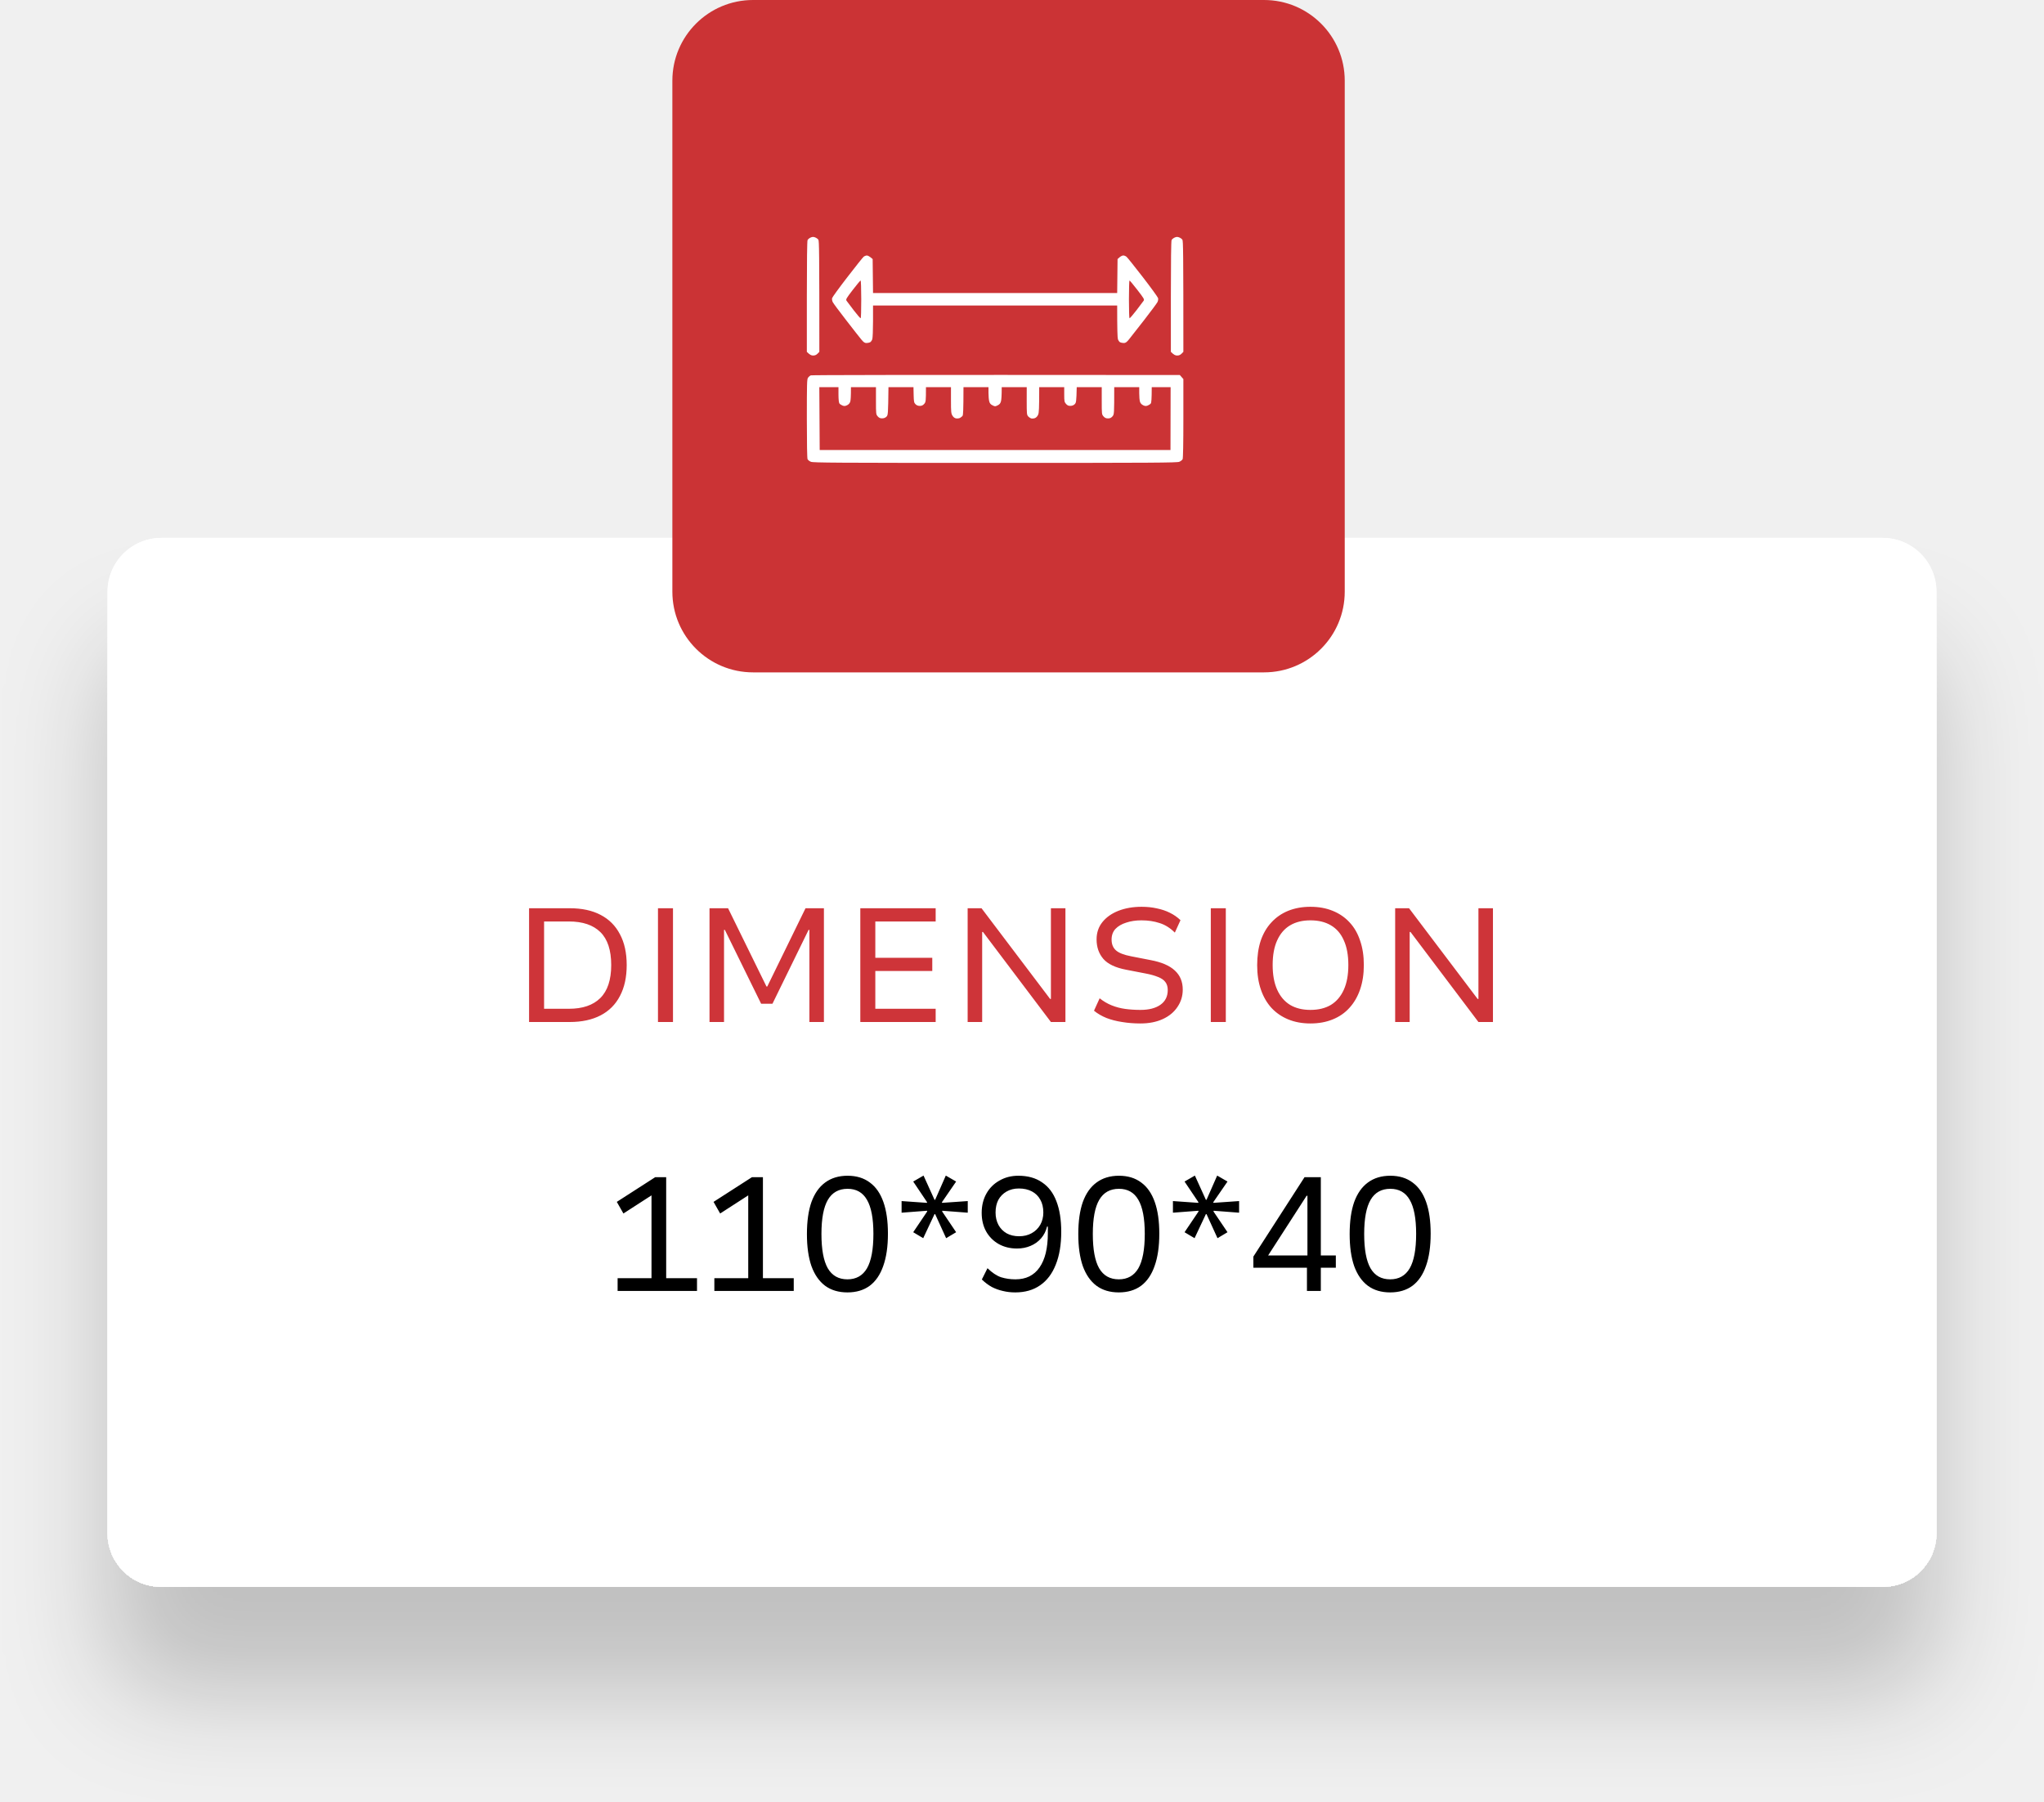
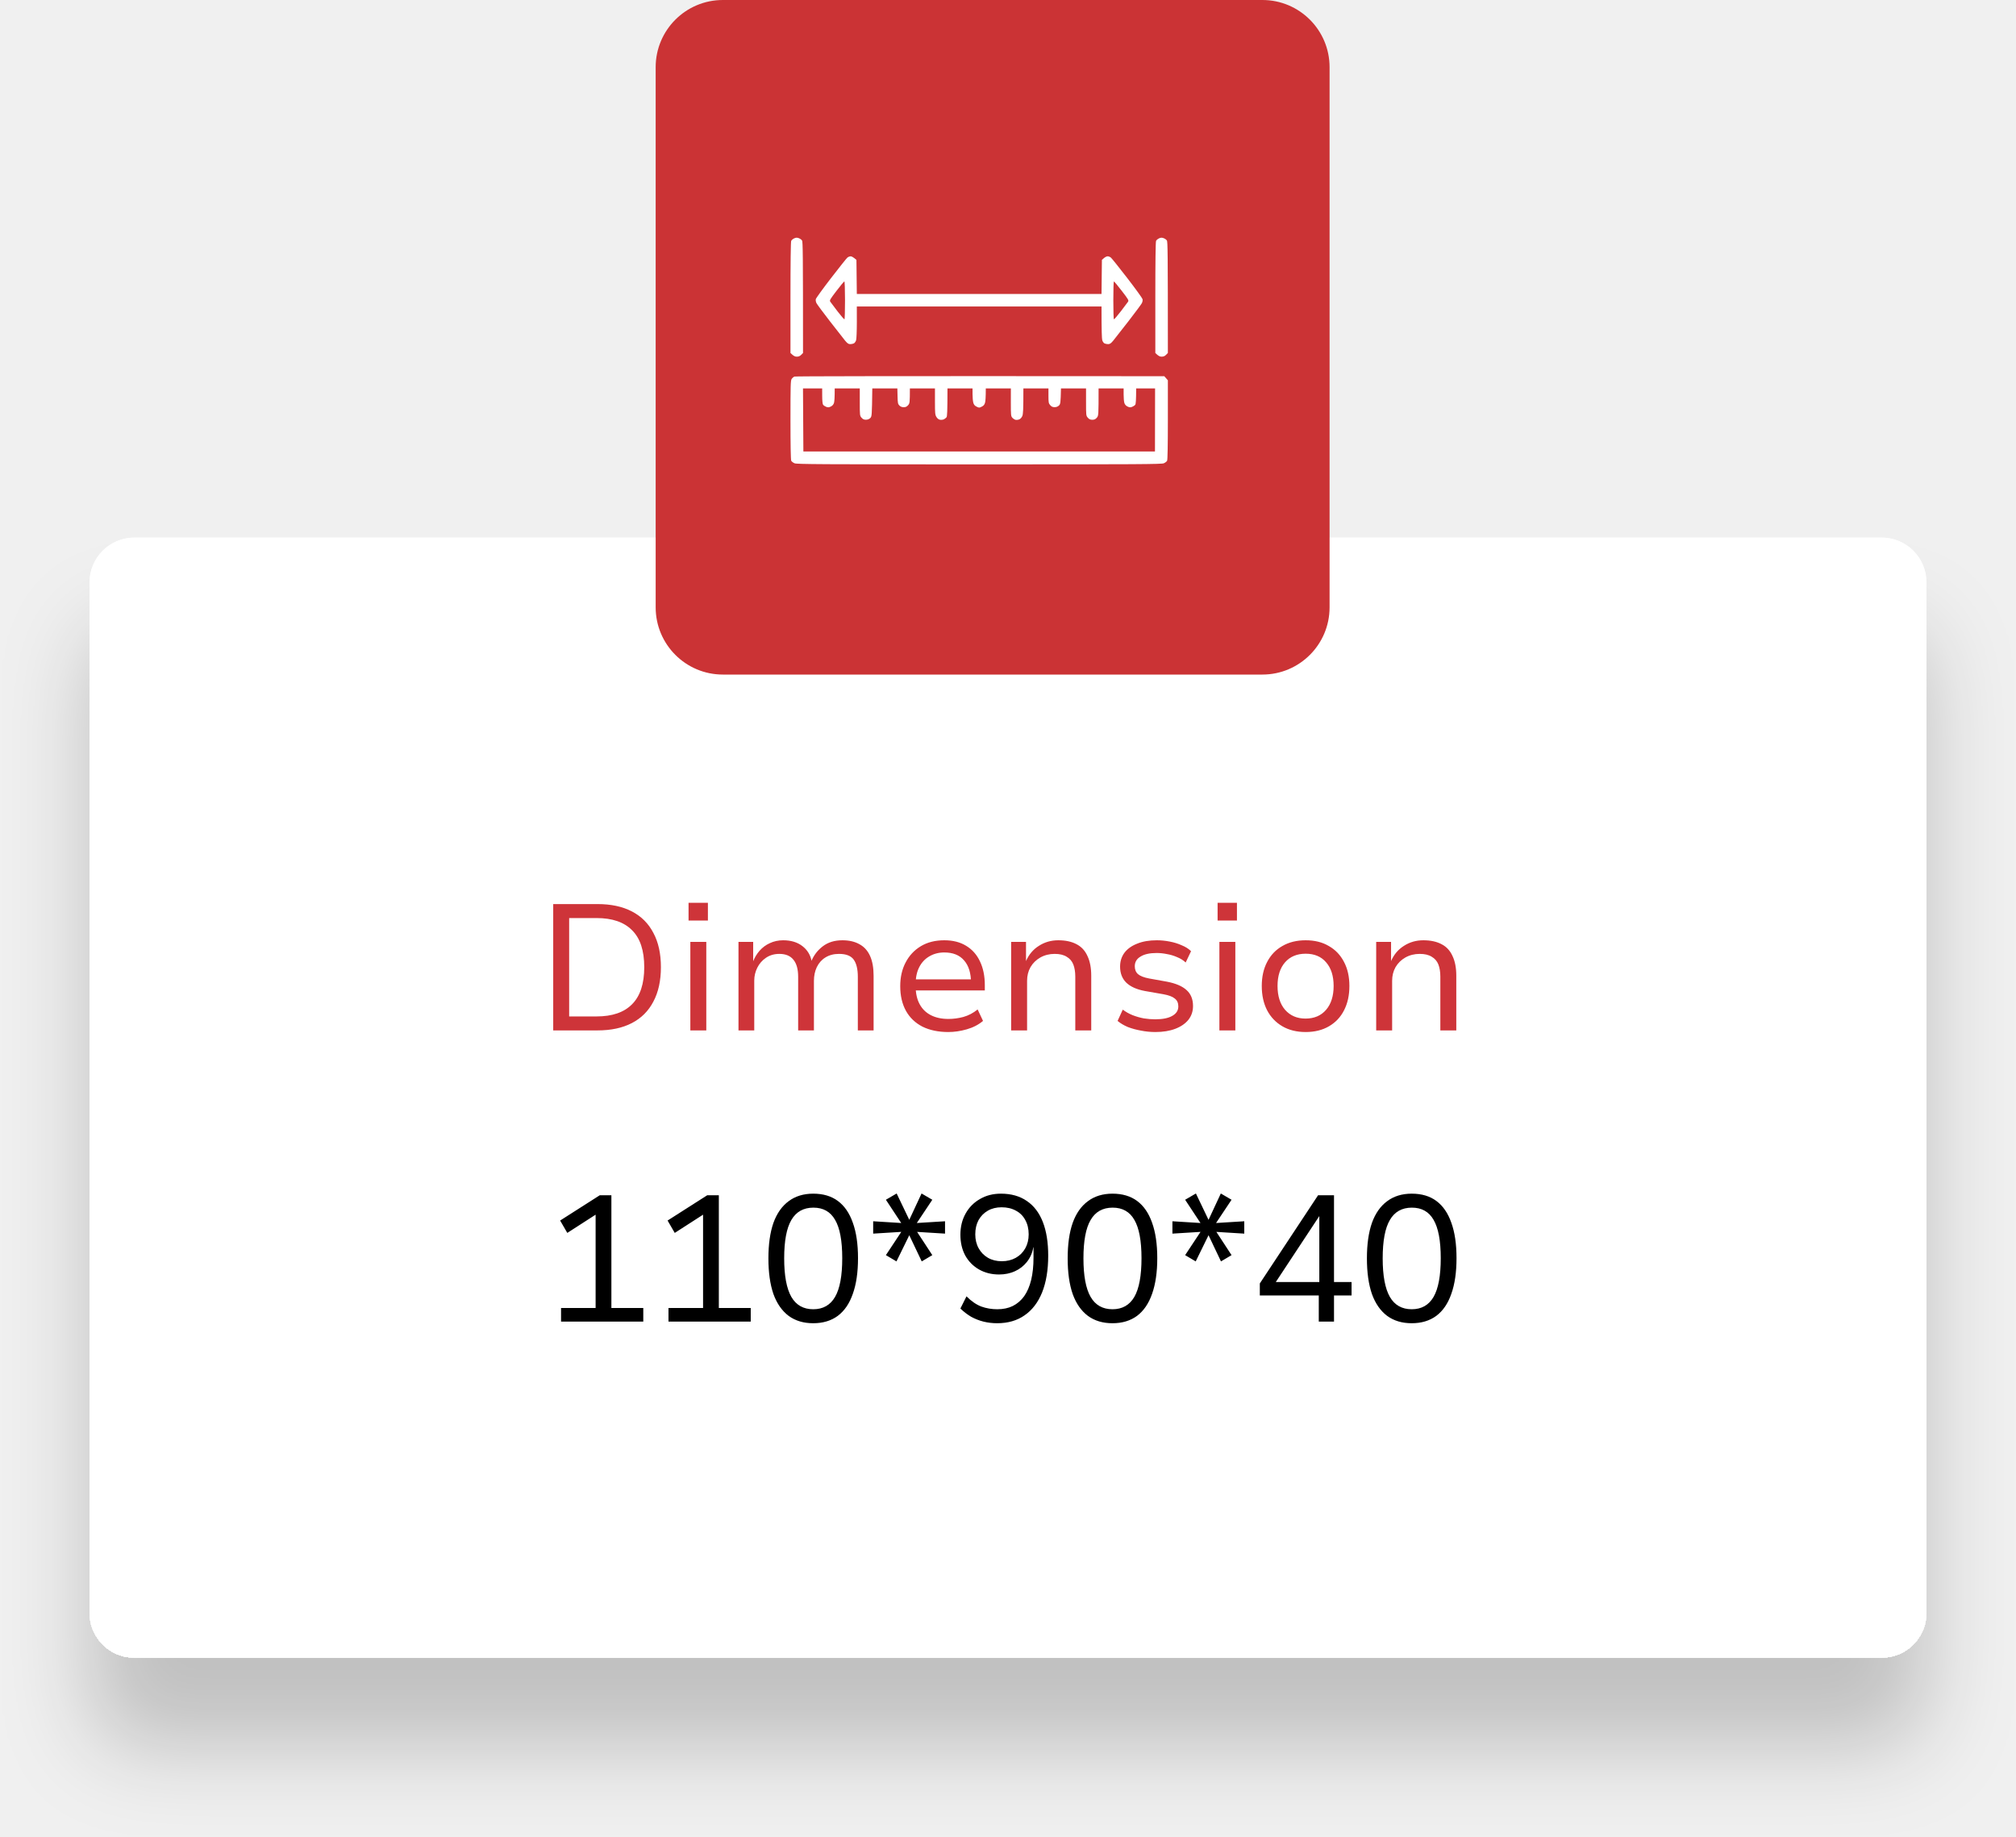
- <svg xmlns="http://www.w3.org/2000/svg" width="76" height="67" viewBox="0 0 76 67" fill="none">
-   <g filter="url(#filter0_d_235_157)">
-     <rect x="4" y="20" width="68" height="39" rx="2" fill="white" />
-     <rect x="4.25" y="20.25" width="67.5" height="38.5" rx="1.75" stroke="white" stroke-width="0.5" />
+ <svg xmlns="http://www.w3.org/2000/svg" width="90" height="82" viewBox="0 0 90 82" fill="none">
+   <g filter="url(#filter0_d_271_183)">
+     <rect x="4" y="24" width="82" height="50" rx="2" fill="white" />
+     <rect x="4.25" y="24.25" width="81.5" height="49.5" rx="1.75" stroke="white" stroke-width="0.5" />
  </g>
-   <rect x="25" width="25" height="25" rx="3" fill="#CB3335" />
-   <g clip-path="url(#clip0_235_157)">
-     <path fill-rule="evenodd" clip-rule="evenodd" d="M30.307 8.826C30.354 8.844 30.408 8.882 30.428 8.912C30.458 8.957 30.465 9.346 30.465 13.082L30.398 13.15C30.351 13.198 30.301 13.219 30.234 13.219C30.167 13.219 30.115 13.198 30 13.082V11.031C30 9.719 30.01 8.961 30.027 8.926C30.042 8.896 30.093 8.854 30.139 8.833C30.205 8.804 30.241 8.802 30.307 8.826ZM43.842 8.826C43.889 8.844 43.943 8.882 43.963 8.912C43.993 8.957 44 9.346 44 13.082L43.933 13.15C43.886 13.198 43.836 13.219 43.769 13.219C43.702 13.219 43.651 13.198 43.535 13.082V11.031C43.535 9.719 43.545 8.961 43.562 8.926C43.577 8.896 43.628 8.854 43.674 8.833C43.74 8.804 43.776 8.802 43.842 8.826ZM43.868 13.944L44 14.094V15.557C44 16.477 43.99 17.04 43.972 17.074C43.957 17.104 43.902 17.148 43.849 17.17C43.765 17.206 42.942 17.211 37 17.211C31.057 17.211 30.234 17.206 30.15 17.17C30.097 17.148 30.042 17.104 30.027 17.074C30.01 17.04 30 16.479 30 15.564C30 14.269 30.004 14.1 30.043 14.044C30.068 14.009 30.114 13.97 30.146 13.957C30.179 13.944 33.224 13.935 43.868 13.944ZM30.478 16.733H43.521L43.526 14.395H42.824C42.823 14.851 42.81 14.972 42.789 15.001C42.771 15.027 42.719 15.061 42.674 15.079C42.607 15.104 42.574 15.101 42.503 15.067C42.444 15.038 42.404 14.993 42.386 14.935C42.371 14.886 42.358 14.744 42.359 14.62L42.359 14.395H41.429C41.429 15.396 41.428 15.408 41.364 15.482C41.314 15.538 41.273 15.557 41.197 15.557C41.122 15.557 41.08 15.538 41.031 15.482C40.966 15.408 40.965 15.396 40.965 14.9V14.395H40.035C40.022 14.936 40.014 14.974 39.96 15.028C39.921 15.068 39.865 15.09 39.801 15.091C39.726 15.092 39.686 15.073 39.636 15.017C39.576 14.948 39.57 14.918 39.57 14.668V14.395H38.64C38.64 15.212 38.631 15.348 38.599 15.42C38.575 15.478 38.529 15.527 38.483 15.545C38.442 15.561 38.38 15.567 38.346 15.558C38.313 15.55 38.26 15.515 38.23 15.482C38.178 15.424 38.175 15.384 38.175 14.907L38.176 14.395H37.246C37.246 14.723 37.233 14.865 37.218 14.921C37.198 14.998 37.167 15.036 37.096 15.071C37.004 15.117 36.995 15.117 36.904 15.071C36.832 15.036 36.801 14.998 36.781 14.921C36.766 14.865 36.754 14.723 36.754 14.607L36.754 14.395H35.824C35.823 15.267 35.812 15.433 35.789 15.463C35.771 15.487 35.728 15.521 35.694 15.539C35.66 15.556 35.596 15.564 35.551 15.557C35.496 15.548 35.45 15.514 35.414 15.454C35.365 15.374 35.359 15.317 35.359 14.88V14.395H34.429C34.429 14.918 34.424 14.948 34.364 15.017C34.315 15.072 34.272 15.092 34.2 15.092C34.135 15.092 34.082 15.071 34.041 15.03C33.985 14.974 33.977 14.938 33.971 14.681L33.965 14.395H33.035C33.022 15.409 33.019 15.435 32.96 15.493C32.921 15.533 32.865 15.555 32.801 15.555C32.726 15.556 32.686 15.538 32.636 15.482C32.572 15.408 32.57 15.396 32.57 14.9V14.395H31.64C31.641 14.744 31.629 14.886 31.614 14.935C31.595 14.993 31.555 15.038 31.497 15.067C31.425 15.101 31.392 15.104 31.326 15.079C31.281 15.061 31.229 15.027 31.211 15.001C31.19 14.972 31.177 14.851 31.176 14.675L31.176 14.395H30.464L30.478 16.733ZM32.232 9.5C32.267 9.5 32.331 9.53 32.447 9.632L32.461 10.895H41.539L41.553 9.632L41.628 9.566C41.669 9.53 41.73 9.5 41.764 9.499C41.798 9.498 41.853 9.52 41.886 9.547C41.919 9.574 42.193 9.916 42.495 10.307C42.797 10.698 43.051 11.049 43.06 11.086C43.07 11.125 43.059 11.189 43.035 11.236C43.011 11.282 42.787 11.583 42.537 11.906C42.286 12.23 42.033 12.553 41.974 12.624C41.89 12.726 41.849 12.754 41.785 12.754C41.74 12.754 41.678 12.742 41.648 12.727C41.618 12.712 41.581 12.659 41.566 12.611C41.55 12.562 41.538 12.26 41.539 11.36H32.461L32.461 11.941C32.461 12.26 32.449 12.562 32.434 12.611C32.419 12.659 32.381 12.712 32.351 12.727C32.321 12.742 32.26 12.754 32.215 12.754C32.15 12.754 32.11 12.726 32.026 12.624C31.967 12.553 31.713 12.23 31.463 11.906C31.212 11.583 30.988 11.282 30.965 11.236C30.941 11.189 30.93 11.125 30.939 11.086C30.948 11.049 31.203 10.698 31.505 10.307C31.806 9.916 32.079 9.574 32.11 9.548C32.141 9.522 32.196 9.5 32.232 9.5ZM31.476 11.182C31.496 11.212 31.617 11.373 31.747 11.541C31.876 11.709 31.991 11.841 32.003 11.835C32.014 11.829 32.023 11.511 32.023 11.127C32.023 10.742 32.012 10.43 31.999 10.43C31.986 10.43 31.855 10.587 31.708 10.778C31.466 11.094 31.444 11.132 31.476 11.182ZM41.997 11.835C42.008 11.841 42.123 11.709 42.252 11.541C42.382 11.373 42.504 11.212 42.523 11.182C42.555 11.132 42.533 11.094 42.288 10.777C42.139 10.585 42.008 10.428 41.997 10.429C41.986 10.429 41.976 10.744 41.976 11.127C41.976 11.511 41.986 11.829 41.997 11.835Z" fill="white" />
+   <rect x="29.271" width="30.085" height="30.114" rx="3" fill="#CB3335" />
+   <g clip-path="url(#clip0_271_183)">
+     <path fill-rule="evenodd" clip-rule="evenodd" d="M35.659 10.632C35.715 10.652 35.781 10.699 35.805 10.735C35.841 10.789 35.849 11.257 35.849 15.758L35.768 15.84C35.712 15.898 35.652 15.922 35.571 15.922C35.49 15.922 35.429 15.897 35.289 15.758V13.288C35.289 11.707 35.301 10.794 35.322 10.752C35.34 10.715 35.401 10.665 35.456 10.64C35.536 10.604 35.58 10.603 35.659 10.632ZM51.947 10.632C52.003 10.652 52.069 10.699 52.093 10.735C52.129 10.789 52.137 11.257 52.137 15.758L52.056 15.84C52 15.898 51.94 15.922 51.859 15.922C51.778 15.922 51.717 15.897 51.577 15.758V13.288C51.577 11.707 51.589 10.794 51.61 10.752C51.628 10.715 51.689 10.665 51.745 10.64C51.824 10.604 51.868 10.603 51.947 10.632ZM51.978 16.795L52.137 16.977V18.739C52.137 19.848 52.125 20.525 52.104 20.567C52.086 20.603 52.019 20.655 51.956 20.682C51.854 20.725 50.864 20.731 43.713 20.731C36.562 20.731 35.572 20.725 35.47 20.682C35.407 20.655 35.34 20.603 35.322 20.567C35.302 20.525 35.289 19.85 35.289 18.747C35.289 17.188 35.295 16.984 35.342 16.917C35.371 16.874 35.427 16.827 35.465 16.811C35.505 16.795 39.17 16.785 51.978 16.795ZM35.865 20.155H51.561L51.566 17.339H50.722C50.72 17.888 50.705 18.035 50.68 18.069C50.658 18.1 50.595 18.142 50.541 18.163C50.461 18.193 50.421 18.19 50.335 18.148C50.265 18.114 50.217 18.059 50.195 17.989C50.176 17.93 50.161 17.76 50.162 17.61L50.162 17.339H49.044C49.044 18.545 49.042 18.559 48.964 18.648C48.905 18.716 48.855 18.739 48.764 18.739C48.673 18.739 48.623 18.716 48.564 18.648C48.486 18.559 48.484 18.545 48.484 17.948V17.339H47.365C47.35 17.991 47.341 18.037 47.276 18.102C47.228 18.15 47.161 18.176 47.084 18.177C46.994 18.178 46.945 18.156 46.885 18.088C46.813 18.006 46.806 17.969 46.806 17.668V17.339H45.687C45.687 18.323 45.675 18.487 45.638 18.574C45.608 18.643 45.553 18.703 45.498 18.724C45.449 18.743 45.374 18.75 45.334 18.741C45.293 18.73 45.23 18.689 45.193 18.648C45.131 18.579 45.127 18.53 45.127 17.956L45.128 17.339H44.009C44.009 17.734 43.994 17.905 43.976 17.973C43.952 18.065 43.914 18.111 43.828 18.154C43.719 18.209 43.708 18.209 43.598 18.154C43.512 18.111 43.474 18.065 43.45 17.973C43.432 17.905 43.417 17.734 43.417 17.594L43.417 17.339H42.298C42.297 18.39 42.284 18.589 42.256 18.626C42.234 18.655 42.183 18.696 42.142 18.717C42.101 18.738 42.023 18.748 41.969 18.739C41.903 18.728 41.849 18.686 41.805 18.615C41.746 18.519 41.739 18.45 41.739 17.923V17.339H40.62C40.62 17.969 40.613 18.006 40.541 18.088C40.482 18.155 40.431 18.179 40.344 18.179C40.266 18.179 40.202 18.154 40.152 18.104C40.085 18.037 40.076 17.993 40.069 17.684L40.061 17.339H38.942C38.926 18.56 38.922 18.592 38.852 18.662C38.804 18.71 38.737 18.736 38.66 18.737C38.57 18.738 38.522 18.716 38.462 18.648C38.384 18.559 38.383 18.545 38.383 17.948V17.339H37.264C37.265 17.76 37.25 17.93 37.231 17.989C37.209 18.059 37.161 18.114 37.091 18.148C37.005 18.19 36.965 18.193 36.885 18.163C36.831 18.142 36.769 18.1 36.746 18.069C36.721 18.035 36.706 17.888 36.705 17.676L36.704 17.339H35.848L35.865 20.155ZM37.975 11.443C38.018 11.443 38.094 11.479 38.234 11.602L38.251 13.123H49.175L49.192 11.602L49.282 11.523C49.332 11.479 49.406 11.443 49.447 11.442C49.488 11.441 49.553 11.467 49.593 11.499C49.633 11.532 49.962 11.944 50.326 12.415C50.689 12.886 50.995 13.308 51.006 13.354C51.018 13.401 51.005 13.478 50.975 13.535C50.947 13.589 50.677 13.952 50.376 14.342C50.074 14.731 49.77 15.12 49.699 15.206C49.597 15.329 49.549 15.363 49.471 15.363C49.417 15.363 49.343 15.348 49.307 15.33C49.271 15.312 49.226 15.249 49.208 15.19C49.189 15.131 49.174 14.768 49.175 13.683H38.251L38.252 14.383C38.252 14.768 38.237 15.131 38.219 15.19C38.2 15.249 38.155 15.312 38.119 15.33C38.083 15.348 38.009 15.363 37.955 15.363C37.877 15.363 37.829 15.329 37.727 15.206C37.656 15.12 37.352 14.731 37.05 14.342C36.748 13.952 36.479 13.589 36.451 13.535C36.422 13.478 36.408 13.401 36.42 13.354C36.431 13.308 36.737 12.886 37.1 12.415C37.463 11.944 37.791 11.532 37.829 11.501C37.866 11.469 37.932 11.443 37.975 11.443ZM37.066 13.469C37.09 13.505 37.236 13.7 37.392 13.902C37.548 14.103 37.686 14.263 37.7 14.256C37.713 14.249 37.724 13.865 37.724 13.403C37.724 12.938 37.711 12.563 37.695 12.563C37.679 12.563 37.522 12.752 37.345 12.983C37.054 13.363 37.027 13.409 37.066 13.469ZM49.727 14.256C49.74 14.263 49.879 14.103 50.034 13.902C50.19 13.7 50.337 13.505 50.36 13.469C50.398 13.409 50.371 13.363 50.077 12.982C49.898 12.75 49.74 12.561 49.727 12.562C49.713 12.562 49.702 12.941 49.702 13.403C49.702 13.865 49.713 14.249 49.727 14.256Z" fill="white" />
  </g>
-   <path d="M19.672 38V33.77H21.184C21.636 33.77 22.018 33.852 22.33 34.016C22.646 34.18 22.886 34.42 23.05 34.736C23.218 35.048 23.302 35.43 23.302 35.882C23.302 36.334 23.218 36.718 23.05 37.034C22.886 37.35 22.646 37.59 22.33 37.754C22.014 37.918 21.632 38 21.184 38H19.672ZM20.23 37.508H21.154C21.662 37.508 22.05 37.376 22.318 37.112C22.59 36.844 22.726 36.434 22.726 35.882C22.726 35.33 22.592 34.922 22.324 34.658C22.056 34.394 21.666 34.262 21.154 34.262H20.23V37.508ZM24.465 38V33.77H25.023V38H24.465ZM26.381 38V33.77H27.071L28.499 36.68H28.529L29.951 33.77H30.635V38H30.095V34.574H30.065L28.721 37.322H28.301L26.951 34.574H26.921V38H26.381ZM31.988 38V33.77H34.79V34.262H32.546V35.612H34.664V36.104H32.546V37.508H34.79V38H31.988ZM35.979 38V33.77H36.495L39.045 37.142H39.075V33.77H39.615V38H39.075L36.549 34.652H36.519V38H35.979ZM42.405 38.054C42.165 38.054 41.937 38.036 41.721 38C41.509 37.968 41.315 37.918 41.139 37.85C40.963 37.778 40.809 37.688 40.677 37.58L40.887 37.118C41.027 37.23 41.177 37.318 41.337 37.382C41.497 37.446 41.665 37.49 41.841 37.514C42.021 37.538 42.209 37.55 42.405 37.55C42.721 37.55 42.969 37.486 43.149 37.358C43.329 37.23 43.419 37.048 43.419 36.812C43.419 36.688 43.389 36.588 43.329 36.512C43.273 36.436 43.183 36.374 43.059 36.326C42.935 36.274 42.777 36.23 42.585 36.194L41.871 36.056C41.475 35.98 41.193 35.846 41.025 35.654C40.857 35.458 40.773 35.216 40.773 34.928C40.773 34.68 40.845 34.466 40.989 34.286C41.133 34.106 41.331 33.966 41.583 33.866C41.839 33.766 42.127 33.716 42.447 33.716C42.651 33.716 42.841 33.736 43.017 33.776C43.193 33.812 43.353 33.866 43.497 33.938C43.645 34.01 43.777 34.102 43.893 34.214L43.683 34.676C43.511 34.504 43.323 34.386 43.119 34.322C42.915 34.254 42.689 34.22 42.441 34.22C42.233 34.22 42.045 34.248 41.877 34.304C41.709 34.356 41.575 34.434 41.475 34.538C41.379 34.642 41.331 34.774 41.331 34.934C41.331 35.106 41.385 35.24 41.493 35.336C41.601 35.432 41.791 35.506 42.063 35.558L42.771 35.696C43.183 35.772 43.487 35.902 43.683 36.086C43.879 36.266 43.977 36.502 43.977 36.794C43.977 37.034 43.911 37.25 43.779 37.442C43.651 37.634 43.469 37.784 43.233 37.892C42.997 38 42.721 38.054 42.405 38.054ZM45.02 38V33.77H45.578V38H45.02ZM48.724 38.054C48.42 38.054 48.146 38.004 47.902 37.904C47.658 37.804 47.45 37.662 47.278 37.478C47.106 37.29 46.974 37.062 46.882 36.794C46.79 36.526 46.744 36.224 46.744 35.888C46.744 35.548 46.788 35.244 46.876 34.976C46.968 34.708 47.1 34.482 47.272 34.298C47.444 34.11 47.652 33.966 47.896 33.866C48.144 33.766 48.42 33.716 48.724 33.716C49.032 33.716 49.308 33.766 49.552 33.866C49.8 33.966 50.01 34.11 50.182 34.298C50.354 34.482 50.484 34.708 50.572 34.976C50.664 35.24 50.71 35.542 50.71 35.882C50.71 36.218 50.664 36.52 50.572 36.788C50.48 37.056 50.348 37.284 50.176 37.472C50.008 37.66 49.8 37.804 49.552 37.904C49.308 38.004 49.032 38.054 48.724 38.054ZM48.724 37.55C49.024 37.55 49.278 37.488 49.486 37.364C49.694 37.236 49.854 37.048 49.966 36.8C50.078 36.552 50.134 36.246 50.134 35.882C50.134 35.514 50.078 35.208 49.966 34.964C49.858 34.716 49.698 34.53 49.486 34.406C49.278 34.282 49.024 34.22 48.724 34.22C48.428 34.22 48.176 34.282 47.968 34.406C47.76 34.53 47.6 34.716 47.488 34.964C47.376 35.208 47.32 35.514 47.32 35.882C47.32 36.246 47.376 36.552 47.488 36.8C47.6 37.048 47.76 37.236 47.968 37.364C48.176 37.488 48.428 37.55 48.724 37.55ZM51.875 38V33.77H52.391L54.941 37.142H54.971V33.77H55.511V38H54.971L52.445 34.652H52.415V38H51.875Z" fill="#CE3439" />
-   <path d="M22.964 48V47.526H24.224V44.196L24.518 44.256L23.18 45.12L22.934 44.688L24.362 43.77H24.77V47.526H25.916V48H22.964ZM26.561 48V47.526H27.821V44.196L28.115 44.256L26.777 45.12L26.531 44.688L27.959 43.77H28.367V47.526H29.513V48H26.561ZM31.509 48.054C31.181 48.054 30.905 47.972 30.681 47.808C30.457 47.64 30.287 47.396 30.171 47.076C30.059 46.752 30.003 46.356 30.003 45.888C30.003 45.412 30.059 45.014 30.171 44.694C30.287 44.374 30.457 44.132 30.681 43.968C30.909 43.8 31.187 43.716 31.515 43.716C31.843 43.716 32.119 43.8 32.343 43.968C32.567 44.132 32.735 44.374 32.847 44.694C32.959 45.01 33.015 45.402 33.015 45.87C33.015 46.346 32.957 46.746 32.841 47.07C32.729 47.394 32.561 47.64 32.337 47.808C32.113 47.972 31.837 48.054 31.509 48.054ZM31.509 47.568C31.833 47.568 32.075 47.432 32.235 47.16C32.395 46.884 32.475 46.456 32.475 45.876C32.475 45.304 32.395 44.882 32.235 44.61C32.079 44.338 31.839 44.202 31.515 44.202C31.187 44.202 30.943 44.338 30.783 44.61C30.623 44.882 30.543 45.306 30.543 45.882C30.543 46.454 30.621 46.878 30.777 47.154C30.937 47.43 31.181 47.568 31.509 47.568ZM34.327 46.038L33.955 45.816L34.477 45.042L34.465 45.018L33.523 45.09V44.658L34.465 44.724L34.471 44.7L33.955 43.932L34.339 43.71L34.747 44.61H34.771L35.167 43.71L35.551 43.932L35.023 44.7L35.029 44.724L35.983 44.658V45.09L35.041 45.018L35.029 45.042L35.551 45.816L35.179 46.038L34.771 45.144H34.747L34.327 46.038ZM37.749 48.054C37.585 48.054 37.431 48.036 37.287 48C37.143 47.968 37.005 47.918 36.873 47.85C36.745 47.778 36.623 47.686 36.507 47.574L36.717 47.154C36.889 47.322 37.057 47.434 37.221 47.49C37.389 47.542 37.567 47.568 37.755 47.568C37.951 47.568 38.123 47.532 38.271 47.46C38.423 47.384 38.549 47.274 38.649 47.13C38.753 46.982 38.831 46.802 38.883 46.59C38.935 46.374 38.961 46.128 38.961 45.852V45.606H38.931C38.891 45.774 38.817 45.92 38.709 46.044C38.601 46.168 38.469 46.262 38.313 46.326C38.161 46.39 37.995 46.422 37.815 46.422C37.559 46.422 37.331 46.366 37.131 46.254C36.935 46.142 36.781 45.988 36.669 45.792C36.557 45.592 36.501 45.36 36.501 45.096C36.501 44.828 36.559 44.59 36.675 44.382C36.791 44.174 36.953 44.012 37.161 43.896C37.369 43.776 37.603 43.716 37.863 43.716C38.215 43.716 38.509 43.798 38.745 43.962C38.985 44.122 39.163 44.356 39.279 44.664C39.399 44.972 39.459 45.35 39.459 45.798C39.459 46.278 39.391 46.686 39.255 47.022C39.123 47.358 38.929 47.614 38.673 47.79C38.421 47.966 38.113 48.054 37.749 48.054ZM37.893 45.966C38.069 45.966 38.225 45.928 38.361 45.852C38.497 45.776 38.603 45.672 38.679 45.54C38.755 45.404 38.793 45.252 38.793 45.084C38.793 44.896 38.755 44.736 38.679 44.604C38.607 44.472 38.503 44.37 38.367 44.298C38.231 44.226 38.069 44.19 37.881 44.19C37.709 44.19 37.557 44.228 37.425 44.304C37.293 44.38 37.191 44.484 37.119 44.616C37.051 44.748 37.017 44.904 37.017 45.084C37.017 45.256 37.053 45.41 37.125 45.546C37.197 45.678 37.299 45.782 37.431 45.858C37.563 45.93 37.717 45.966 37.893 45.966ZM41.599 48.054C41.271 48.054 40.995 47.972 40.771 47.808C40.547 47.64 40.377 47.396 40.261 47.076C40.149 46.752 40.093 46.356 40.093 45.888C40.093 45.412 40.149 45.014 40.261 44.694C40.377 44.374 40.547 44.132 40.771 43.968C40.999 43.8 41.277 43.716 41.605 43.716C41.933 43.716 42.209 43.8 42.433 43.968C42.657 44.132 42.825 44.374 42.937 44.694C43.049 45.01 43.105 45.402 43.105 45.87C43.105 46.346 43.047 46.746 42.931 47.07C42.819 47.394 42.651 47.64 42.427 47.808C42.203 47.972 41.927 48.054 41.599 48.054ZM41.599 47.568C41.923 47.568 42.165 47.432 42.325 47.16C42.485 46.884 42.565 46.456 42.565 45.876C42.565 45.304 42.485 44.882 42.325 44.61C42.169 44.338 41.929 44.202 41.605 44.202C41.277 44.202 41.033 44.338 40.873 44.61C40.713 44.882 40.633 45.306 40.633 45.882C40.633 46.454 40.711 46.878 40.867 47.154C41.027 47.43 41.271 47.568 41.599 47.568ZM44.416 46.038L44.044 45.816L44.566 45.042L44.554 45.018L43.612 45.09V44.658L44.554 44.724L44.56 44.7L44.044 43.932L44.428 43.71L44.837 44.61H44.861L45.257 43.71L45.641 43.932L45.112 44.7L45.118 44.724L46.072 44.658V45.09L45.13 45.018L45.118 45.042L45.641 45.816L45.269 46.038L44.861 45.144H44.837L44.416 46.038ZM48.595 48V47.136H46.603V46.722L48.505 43.77H49.111V46.68H49.669V47.136H49.111V48H48.595ZM48.613 46.68V44.46H48.583L47.101 46.758L47.029 46.68H48.613ZM51.689 48.054C51.361 48.054 51.085 47.972 50.861 47.808C50.637 47.64 50.467 47.396 50.351 47.076C50.239 46.752 50.183 46.356 50.183 45.888C50.183 45.412 50.239 45.014 50.351 44.694C50.467 44.374 50.637 44.132 50.861 43.968C51.089 43.8 51.367 43.716 51.695 43.716C52.023 43.716 52.299 43.8 52.523 43.968C52.747 44.132 52.915 44.374 53.027 44.694C53.139 45.01 53.195 45.402 53.195 45.87C53.195 46.346 53.137 46.746 53.021 47.07C52.909 47.394 52.741 47.64 52.517 47.808C52.293 47.972 52.017 48.054 51.689 48.054ZM51.689 47.568C52.013 47.568 52.255 47.432 52.415 47.16C52.575 46.884 52.655 46.456 52.655 45.876C52.655 45.304 52.575 44.882 52.415 44.61C52.259 44.338 52.019 44.202 51.695 44.202C51.367 44.202 51.123 44.338 50.963 44.61C50.803 44.882 50.723 45.306 50.723 45.882C50.723 46.454 50.801 46.878 50.957 47.154C51.117 47.43 51.361 47.568 51.689 47.568Z" fill="black" />
+   <path d="M24.697 46V40.36H26.673C27.276 40.36 27.788 40.469 28.209 40.688C28.631 40.907 28.951 41.227 29.169 41.648C29.393 42.064 29.505 42.573 29.505 43.176C29.505 43.779 29.393 44.291 29.169 44.712C28.951 45.133 28.631 45.453 28.209 45.672C27.788 45.891 27.276 46 26.673 46H24.697ZM25.409 45.376H26.633C27.332 45.376 27.86 45.195 28.217 44.832C28.58 44.469 28.761 43.917 28.761 43.176C28.761 42.435 28.58 41.885 28.217 41.528C27.86 41.165 27.332 40.984 26.633 40.984H25.409V45.376ZM30.739 41.096V40.304H31.603V41.096H30.739ZM30.819 46V42.048H31.531V46H30.819ZM32.968 46V42.048H33.624V42.912C33.694 42.736 33.79 42.579 33.912 42.44C34.04 42.296 34.192 42.184 34.368 42.104C34.55 42.019 34.747 41.976 34.96 41.976C35.307 41.976 35.592 42.061 35.816 42.232C36.04 42.403 36.179 42.627 36.232 42.904H36.224C36.331 42.643 36.499 42.424 36.728 42.248C36.963 42.067 37.256 41.976 37.608 41.976C37.907 41.976 38.16 42.035 38.368 42.152C38.576 42.264 38.734 42.437 38.84 42.672C38.947 42.907 39 43.203 39 43.56V46H38.296V43.608C38.296 43.267 38.235 43.011 38.112 42.84C37.99 42.669 37.771 42.584 37.456 42.584C37.222 42.584 37.019 42.637 36.848 42.744C36.683 42.845 36.555 42.989 36.464 43.176C36.379 43.357 36.336 43.563 36.336 43.792V46H35.632V43.608C35.632 43.272 35.563 43.019 35.424 42.848C35.286 42.672 35.075 42.584 34.792 42.584C34.563 42.584 34.363 42.643 34.192 42.76C34.027 42.872 33.899 43.019 33.808 43.2C33.718 43.381 33.672 43.573 33.672 43.776V46H32.968ZM42.333 46.072C41.89 46.072 41.506 45.992 41.181 45.832C40.861 45.667 40.615 45.432 40.445 45.128C40.274 44.819 40.189 44.451 40.189 44.024C40.189 43.624 40.269 43.272 40.429 42.968C40.589 42.659 40.816 42.416 41.109 42.24C41.402 42.064 41.752 41.976 42.157 41.976C42.541 41.976 42.866 42.059 43.133 42.224C43.405 42.389 43.61 42.621 43.749 42.92C43.893 43.219 43.965 43.573 43.965 43.984V44.216H40.725V43.72H43.501L43.349 43.88C43.349 43.443 43.245 43.107 43.037 42.872C42.834 42.637 42.541 42.52 42.157 42.52C41.906 42.52 41.682 42.579 41.485 42.696C41.293 42.808 41.144 42.968 41.037 43.176C40.93 43.384 40.877 43.637 40.877 43.936V44.016C40.877 44.336 40.935 44.605 41.053 44.824C41.17 45.043 41.338 45.208 41.557 45.32C41.776 45.432 42.037 45.488 42.341 45.488C42.559 45.488 42.781 45.459 43.005 45.4C43.234 45.336 43.447 45.224 43.645 45.064L43.885 45.576C43.682 45.747 43.44 45.872 43.157 45.952C42.88 46.032 42.605 46.072 42.333 46.072ZM45.14 46V42.048H45.804V42.904C45.932 42.611 46.124 42.384 46.38 42.224C46.636 42.059 46.924 41.976 47.244 41.976C47.569 41.976 47.841 42.035 48.06 42.152C48.278 42.264 48.441 42.44 48.548 42.68C48.66 42.915 48.716 43.208 48.716 43.56V46H48.004V43.6C48.004 43.387 47.974 43.205 47.916 43.056C47.857 42.907 47.758 42.792 47.62 42.712C47.486 42.627 47.308 42.584 47.084 42.584C46.849 42.584 46.636 42.637 46.444 42.744C46.257 42.851 46.11 42.995 46.004 43.176C45.902 43.357 45.852 43.56 45.852 43.784V46H45.14ZM51.58 46.072C51.361 46.072 51.145 46.051 50.932 46.008C50.724 45.971 50.529 45.917 50.348 45.848C50.172 45.773 50.02 45.683 49.892 45.576L50.124 45.072C50.257 45.173 50.404 45.256 50.564 45.32C50.729 45.384 50.897 45.432 51.068 45.464C51.244 45.491 51.412 45.504 51.572 45.504C51.903 45.504 52.156 45.453 52.332 45.352C52.513 45.251 52.604 45.109 52.604 44.928C52.604 44.773 52.551 44.656 52.444 44.576C52.343 44.491 52.172 44.427 51.932 44.384L51.108 44.24C50.74 44.171 50.463 44.045 50.276 43.864C50.095 43.683 50.004 43.445 50.004 43.152C50.004 42.917 50.068 42.712 50.196 42.536C50.329 42.36 50.519 42.224 50.764 42.128C51.009 42.027 51.303 41.976 51.644 41.976C51.831 41.976 52.02 41.995 52.212 42.032C52.409 42.069 52.591 42.125 52.756 42.2C52.927 42.269 53.065 42.357 53.172 42.464L52.932 42.968C52.825 42.867 52.697 42.787 52.548 42.728C52.404 42.664 52.252 42.619 52.092 42.592C51.937 42.56 51.785 42.544 51.636 42.544C51.327 42.544 51.087 42.597 50.916 42.704C50.745 42.805 50.66 42.949 50.66 43.136C50.66 43.285 50.708 43.403 50.804 43.488C50.905 43.573 51.068 43.637 51.292 43.68L52.092 43.824C52.487 43.899 52.78 44.024 52.972 44.2C53.164 44.371 53.26 44.608 53.26 44.912C53.26 45.147 53.191 45.352 53.052 45.528C52.913 45.699 52.719 45.832 52.468 45.928C52.217 46.024 51.921 46.072 51.58 46.072ZM54.357 41.096V40.304H55.221V41.096H54.357ZM54.437 46V42.048H55.149V46H54.437ZM58.289 46.072C57.889 46.072 57.543 45.987 57.249 45.816C56.956 45.645 56.729 45.408 56.569 45.104C56.409 44.795 56.329 44.432 56.329 44.016C56.329 43.605 56.409 43.248 56.569 42.944C56.729 42.635 56.956 42.397 57.249 42.232C57.543 42.061 57.889 41.976 58.289 41.976C58.689 41.976 59.033 42.061 59.321 42.232C59.615 42.397 59.841 42.635 60.001 42.944C60.161 43.248 60.241 43.605 60.241 44.016C60.241 44.432 60.161 44.795 60.001 45.104C59.847 45.408 59.623 45.645 59.329 45.816C59.036 45.987 58.689 46.072 58.289 46.072ZM58.281 45.472C58.671 45.472 58.977 45.341 59.201 45.08C59.425 44.819 59.537 44.464 59.537 44.016C59.537 43.568 59.425 43.216 59.201 42.96C58.983 42.704 58.679 42.576 58.289 42.576C57.9 42.576 57.593 42.704 57.369 42.96C57.145 43.216 57.033 43.568 57.033 44.016C57.033 44.464 57.145 44.819 57.369 45.08C57.599 45.341 57.903 45.472 58.281 45.472ZM61.437 46V42.048H62.101V42.904C62.229 42.611 62.421 42.384 62.677 42.224C62.933 42.059 63.221 41.976 63.541 41.976C63.866 41.976 64.138 42.035 64.357 42.152C64.575 42.264 64.738 42.44 64.845 42.68C64.957 42.915 65.013 43.208 65.013 43.56V46H64.301V43.6C64.301 43.387 64.271 43.205 64.213 43.056C64.154 42.907 64.055 42.792 63.917 42.712C63.783 42.627 63.605 42.584 63.381 42.584C63.146 42.584 62.933 42.637 62.741 42.744C62.554 42.851 62.407 42.995 62.301 43.176C62.199 43.357 62.149 43.56 62.149 43.784V46H61.437Z" fill="#CE3439" />
+   <path d="M25.047 59V58.392H26.59V53.928L26.966 53.984L25.326 55.04L25.006 54.488L26.774 53.36H27.294V58.392H28.718V59H25.047ZM29.843 59V58.392H31.387V53.928L31.763 53.984L30.123 55.04L29.803 54.488L31.571 53.36H32.091V58.392H33.515V59H29.843ZM36.304 59.072C35.872 59.072 35.507 58.963 35.208 58.744C34.91 58.52 34.683 58.195 34.528 57.768C34.379 57.336 34.304 56.805 34.304 56.176C34.304 55.547 34.379 55.019 34.528 54.592C34.683 54.165 34.91 53.843 35.208 53.624C35.507 53.4 35.872 53.288 36.304 53.288C36.747 53.288 37.115 53.397 37.408 53.616C37.702 53.835 37.923 54.157 38.072 54.584C38.227 55.011 38.304 55.539 38.304 56.168C38.304 56.797 38.227 57.328 38.072 57.76C37.923 58.192 37.699 58.52 37.4 58.744C37.102 58.963 36.736 59.072 36.304 59.072ZM36.304 58.448C36.742 58.448 37.067 58.264 37.28 57.896C37.494 57.528 37.6 56.952 37.6 56.168C37.6 55.389 37.494 54.819 37.28 54.456C37.072 54.093 36.75 53.912 36.312 53.912C35.87 53.912 35.542 54.096 35.328 54.464C35.115 54.827 35.008 55.397 35.008 56.176C35.008 56.949 35.115 57.523 35.328 57.896C35.542 58.264 35.867 58.448 36.304 58.448ZM40.021 56.312L39.549 56.032L40.253 54.968L40.269 54.992L38.981 55.072V54.52L40.269 54.6L40.245 54.616L39.549 53.56L40.029 53.28L40.597 54.464H40.589L41.141 53.28L41.621 53.56L40.917 54.616L40.893 54.6L42.189 54.52V55.072L40.901 54.992L40.925 54.968L41.621 56.032L41.149 56.312L40.589 55.136H40.597L40.021 56.312ZM44.515 59.072C44.307 59.072 44.104 59.048 43.907 59C43.715 58.952 43.531 58.88 43.355 58.784C43.184 58.683 43.024 58.56 42.875 58.416L43.147 57.872C43.365 58.091 43.587 58.243 43.811 58.328C44.035 58.408 44.272 58.448 44.523 58.448C44.784 58.448 45.014 58.4 45.211 58.304C45.413 58.203 45.584 58.056 45.723 57.864C45.861 57.667 45.965 57.424 46.035 57.136C46.104 56.848 46.139 56.517 46.139 56.144V55.68H46.131C46.088 55.931 45.992 56.149 45.843 56.336C45.699 56.517 45.52 56.656 45.307 56.752C45.093 56.848 44.859 56.896 44.603 56.896C44.267 56.896 43.968 56.821 43.707 56.672C43.446 56.523 43.24 56.315 43.091 56.048C42.947 55.781 42.875 55.472 42.875 55.12C42.875 54.768 42.952 54.453 43.107 54.176C43.261 53.899 43.475 53.683 43.747 53.528C44.019 53.368 44.331 53.288 44.683 53.288C45.142 53.288 45.528 53.397 45.843 53.616C46.157 53.829 46.395 54.141 46.555 54.552C46.715 54.963 46.795 55.464 46.795 56.056C46.795 56.696 46.704 57.243 46.523 57.696C46.342 58.144 46.08 58.485 45.739 58.72C45.403 58.955 44.995 59.072 44.515 59.072ZM44.723 56.304C44.958 56.304 45.166 56.253 45.347 56.152C45.528 56.051 45.669 55.909 45.771 55.728C45.872 55.547 45.923 55.339 45.923 55.104C45.923 54.859 45.872 54.645 45.771 54.464C45.675 54.283 45.536 54.144 45.355 54.048C45.173 53.947 44.96 53.896 44.715 53.896C44.48 53.896 44.275 53.947 44.099 54.048C43.923 54.149 43.784 54.291 43.683 54.472C43.587 54.653 43.539 54.864 43.539 55.104C43.539 55.339 43.59 55.547 43.691 55.728C43.792 55.909 43.931 56.051 44.107 56.152C44.283 56.253 44.488 56.304 44.723 56.304ZM49.664 59.072C49.232 59.072 48.866 58.963 48.568 58.744C48.269 58.52 48.042 58.195 47.888 57.768C47.738 57.336 47.664 56.805 47.664 56.176C47.664 55.547 47.738 55.019 47.888 54.592C48.042 54.165 48.269 53.843 48.568 53.624C48.866 53.4 49.232 53.288 49.664 53.288C50.106 53.288 50.474 53.397 50.768 53.616C51.061 53.835 51.282 54.157 51.432 54.584C51.586 55.011 51.664 55.539 51.664 56.168C51.664 56.797 51.586 57.328 51.432 57.76C51.282 58.192 51.058 58.52 50.76 58.744C50.461 58.963 50.096 59.072 49.664 59.072ZM49.664 58.448C50.101 58.448 50.426 58.264 50.64 57.896C50.853 57.528 50.96 56.952 50.96 56.168C50.96 55.389 50.853 54.819 50.64 54.456C50.432 54.093 50.109 53.912 49.672 53.912C49.229 53.912 48.901 54.096 48.688 54.464C48.474 54.827 48.368 55.397 48.368 56.176C48.368 56.949 48.474 57.523 48.688 57.896C48.901 58.264 49.226 58.448 49.664 58.448ZM53.38 56.312L52.908 56.032L53.612 54.968L53.629 54.992L52.34 55.072V54.52L53.629 54.6L53.605 54.616L52.908 53.56L53.389 53.28L53.956 54.464H53.949L54.501 53.28L54.98 53.56L54.276 54.616L54.252 54.6L55.548 54.52V55.072L54.261 54.992L54.285 54.968L54.98 56.032L54.508 56.312L53.949 55.136H53.956L53.38 56.312ZM58.874 59V57.832H56.242V57.296L58.842 53.36H59.554V57.232H60.338V57.832H59.554V59H58.874ZM58.898 57.232V54.24H58.93L56.866 57.368L56.81 57.232H58.898ZM63.023 59.072C62.591 59.072 62.226 58.963 61.927 58.744C61.628 58.52 61.402 58.195 61.247 57.768C61.098 57.336 61.023 56.805 61.023 56.176C61.023 55.547 61.098 55.019 61.247 54.592C61.402 54.165 61.628 53.843 61.927 53.624C62.226 53.4 62.591 53.288 63.023 53.288C63.466 53.288 63.834 53.397 64.127 53.616C64.42 53.835 64.642 54.157 64.791 54.584C64.946 55.011 65.023 55.539 65.023 56.168C65.023 56.797 64.946 57.328 64.791 57.76C64.642 58.192 64.418 58.52 64.119 58.744C63.82 58.963 63.455 59.072 63.023 59.072ZM63.023 58.448C63.46 58.448 63.786 58.264 63.999 57.896C64.212 57.528 64.319 56.952 64.319 56.168C64.319 55.389 64.212 54.819 63.999 54.456C63.791 54.093 63.468 53.912 63.031 53.912C62.588 53.912 62.26 54.096 62.047 54.464C61.834 54.827 61.727 55.397 61.727 56.176C61.727 56.949 61.834 57.523 62.047 57.896C62.26 58.264 62.586 58.448 63.023 58.448Z" fill="black" />
  <defs>
-     <filter id="filter0_d_235_157" x="0.1" y="20" width="75.8" height="46.9" filterUnits="userSpaceOnUse" color-interpolation-filters="sRGB">
+     <filter id="filter0_d_271_183" x="0.1" y="24" width="89.8" height="57.9" filterUnits="userSpaceOnUse" color-interpolation-filters="sRGB">
      <feFlood flood-opacity="0" result="BackgroundImageFix" />
      <feColorMatrix in="SourceAlpha" type="matrix" values="0 0 0 0 0 0 0 0 0 0 0 0 0 0 0 0 0 0 127 0" result="hardAlpha" />
      <feOffset dy="4" />
      <feGaussianBlur stdDeviation="1.95" />
      <feComposite in2="hardAlpha" operator="out" />
      <feColorMatrix type="matrix" values="0 0 0 0 0 0 0 0 0 0 0 0 0 0 0 0 0 0 0.2 0" />
-       <feBlend mode="normal" in2="BackgroundImageFix" result="effect1_dropShadow_235_157" />
-       <feBlend mode="normal" in="SourceGraphic" in2="effect1_dropShadow_235_157" result="shape" />
+       <feBlend mode="normal" in2="BackgroundImageFix" result="effect1_dropShadow_271_183" />
+       <feBlend mode="normal" in="SourceGraphic" in2="effect1_dropShadow_271_183" result="shape" />
    </filter>
-     <clipPath id="clip0_235_157">
-       <rect width="14" height="14" fill="white" transform="translate(30 6)" />
+     <clipPath id="clip0_271_183">
+       <rect width="16.847" height="16.864" fill="white" transform="translate(35.2891 7.22754)" />
    </clipPath>
  </defs>
</svg>
